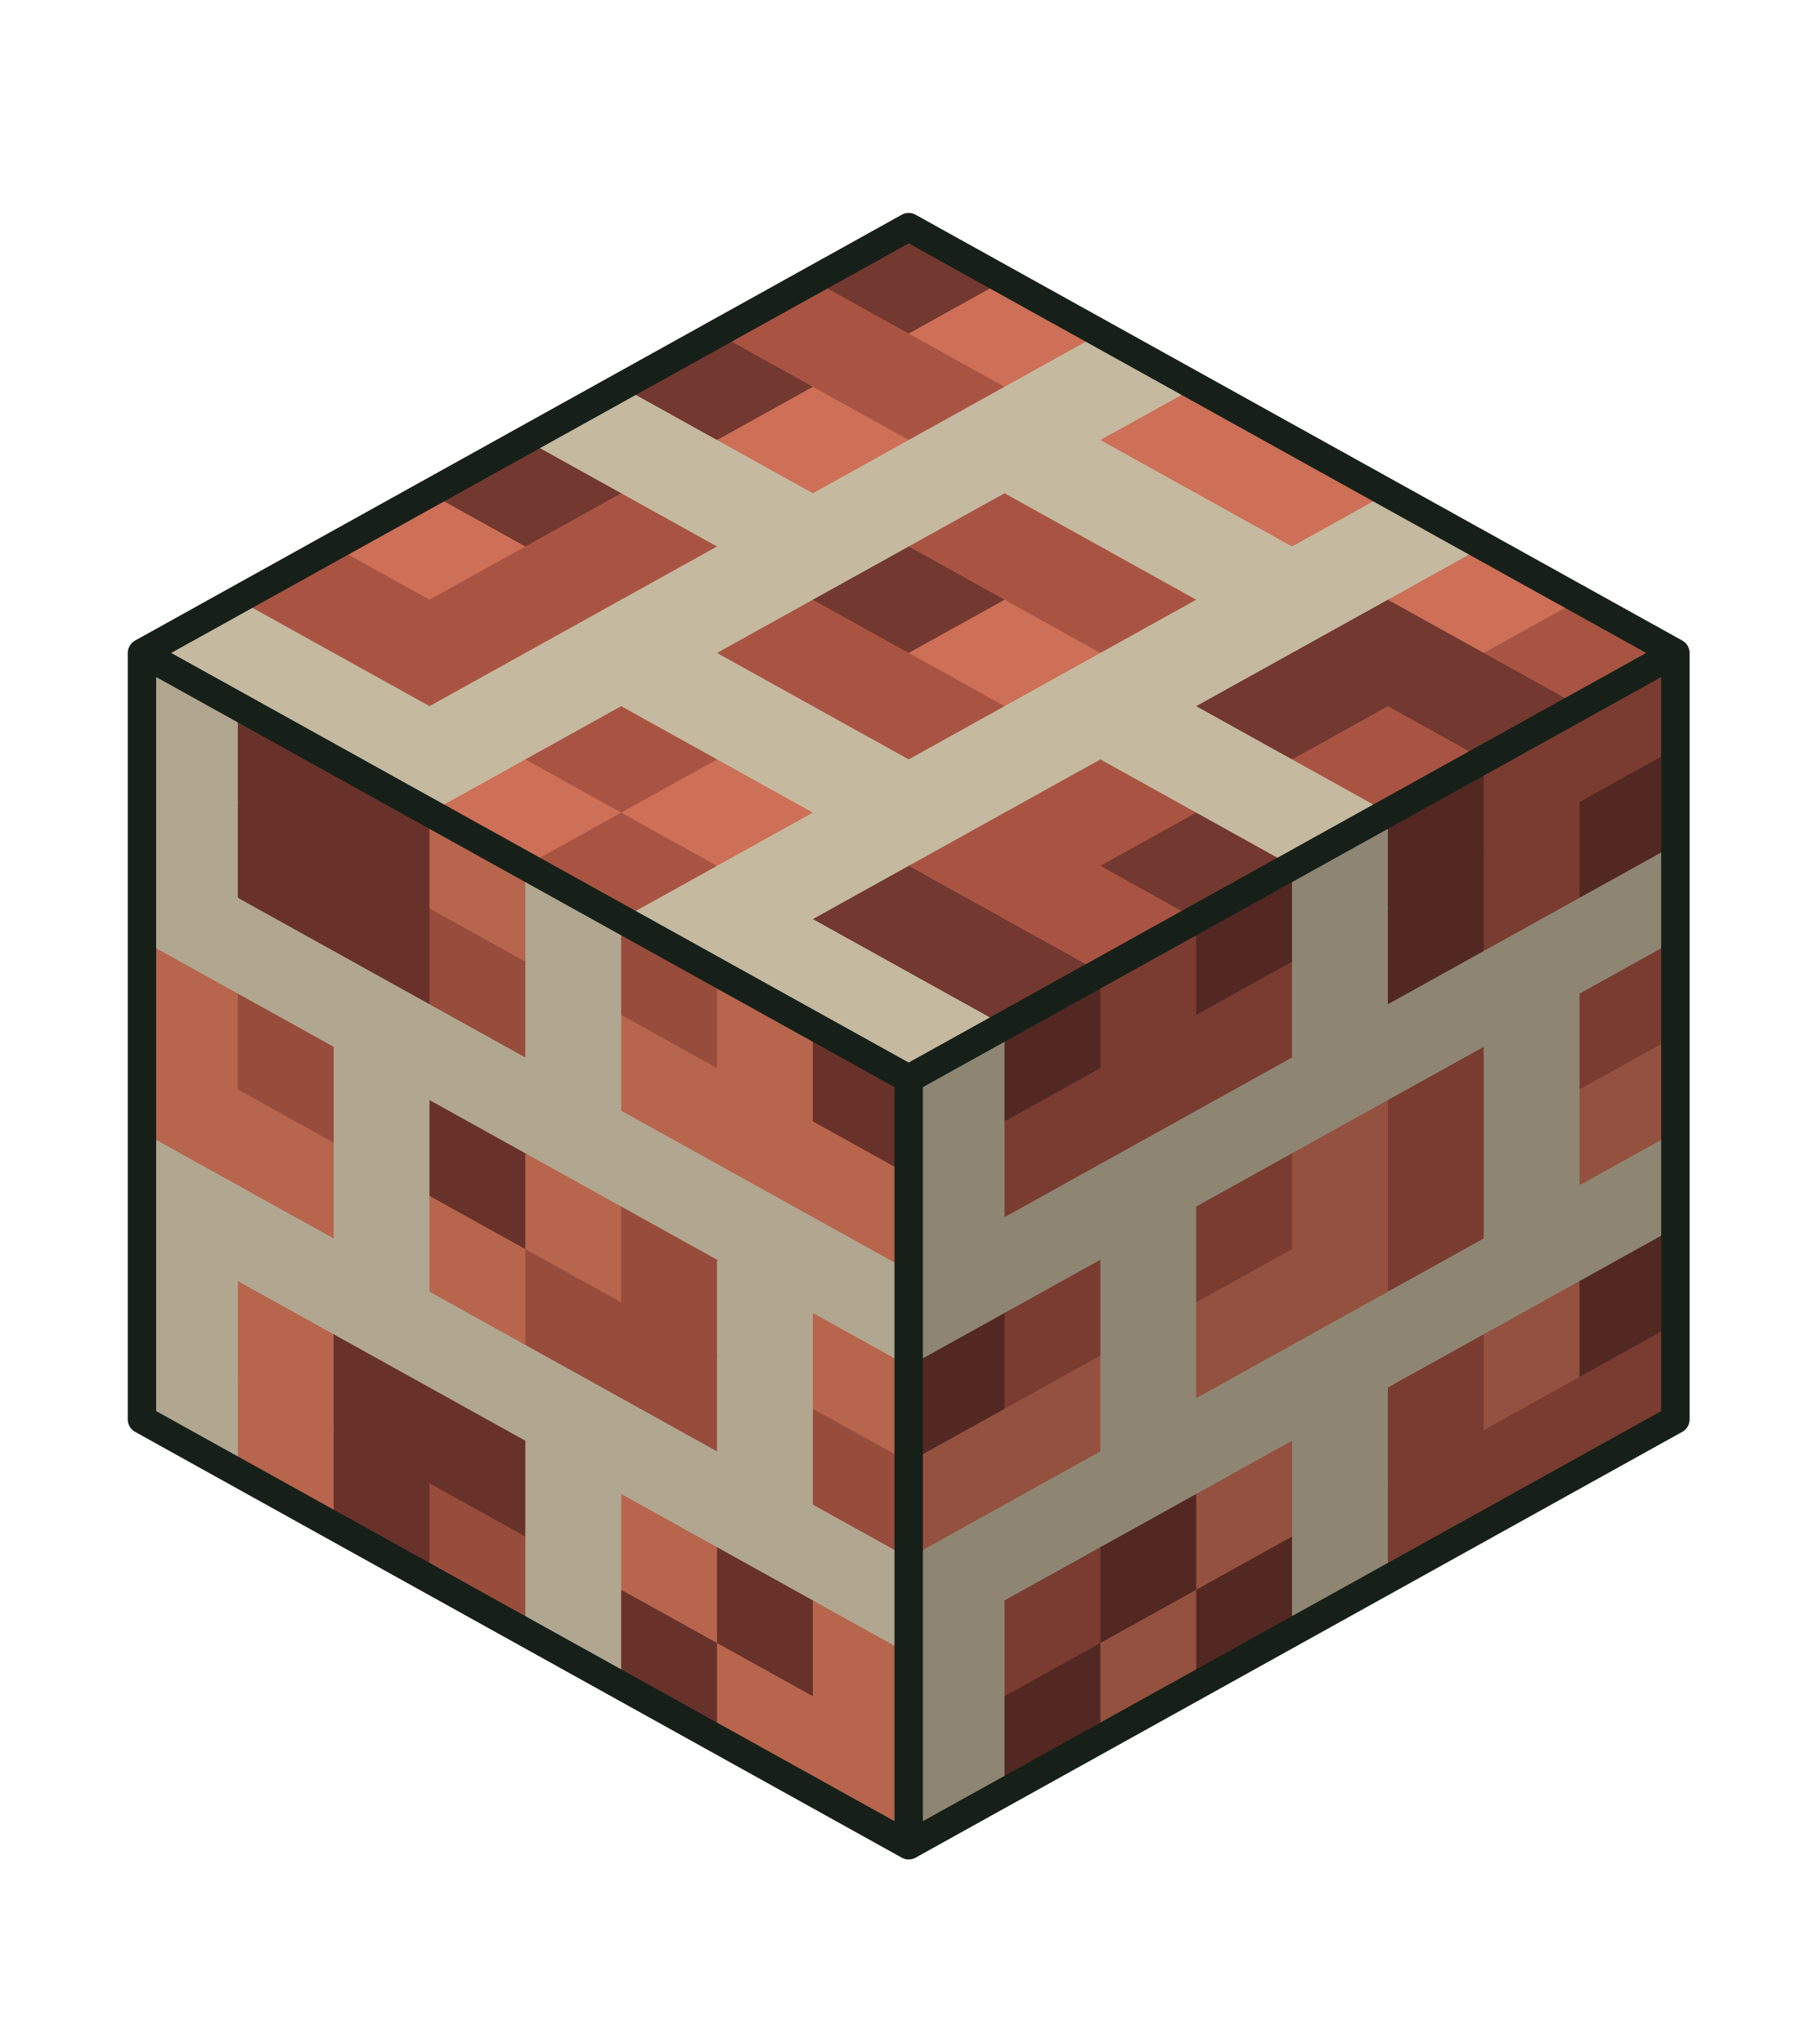
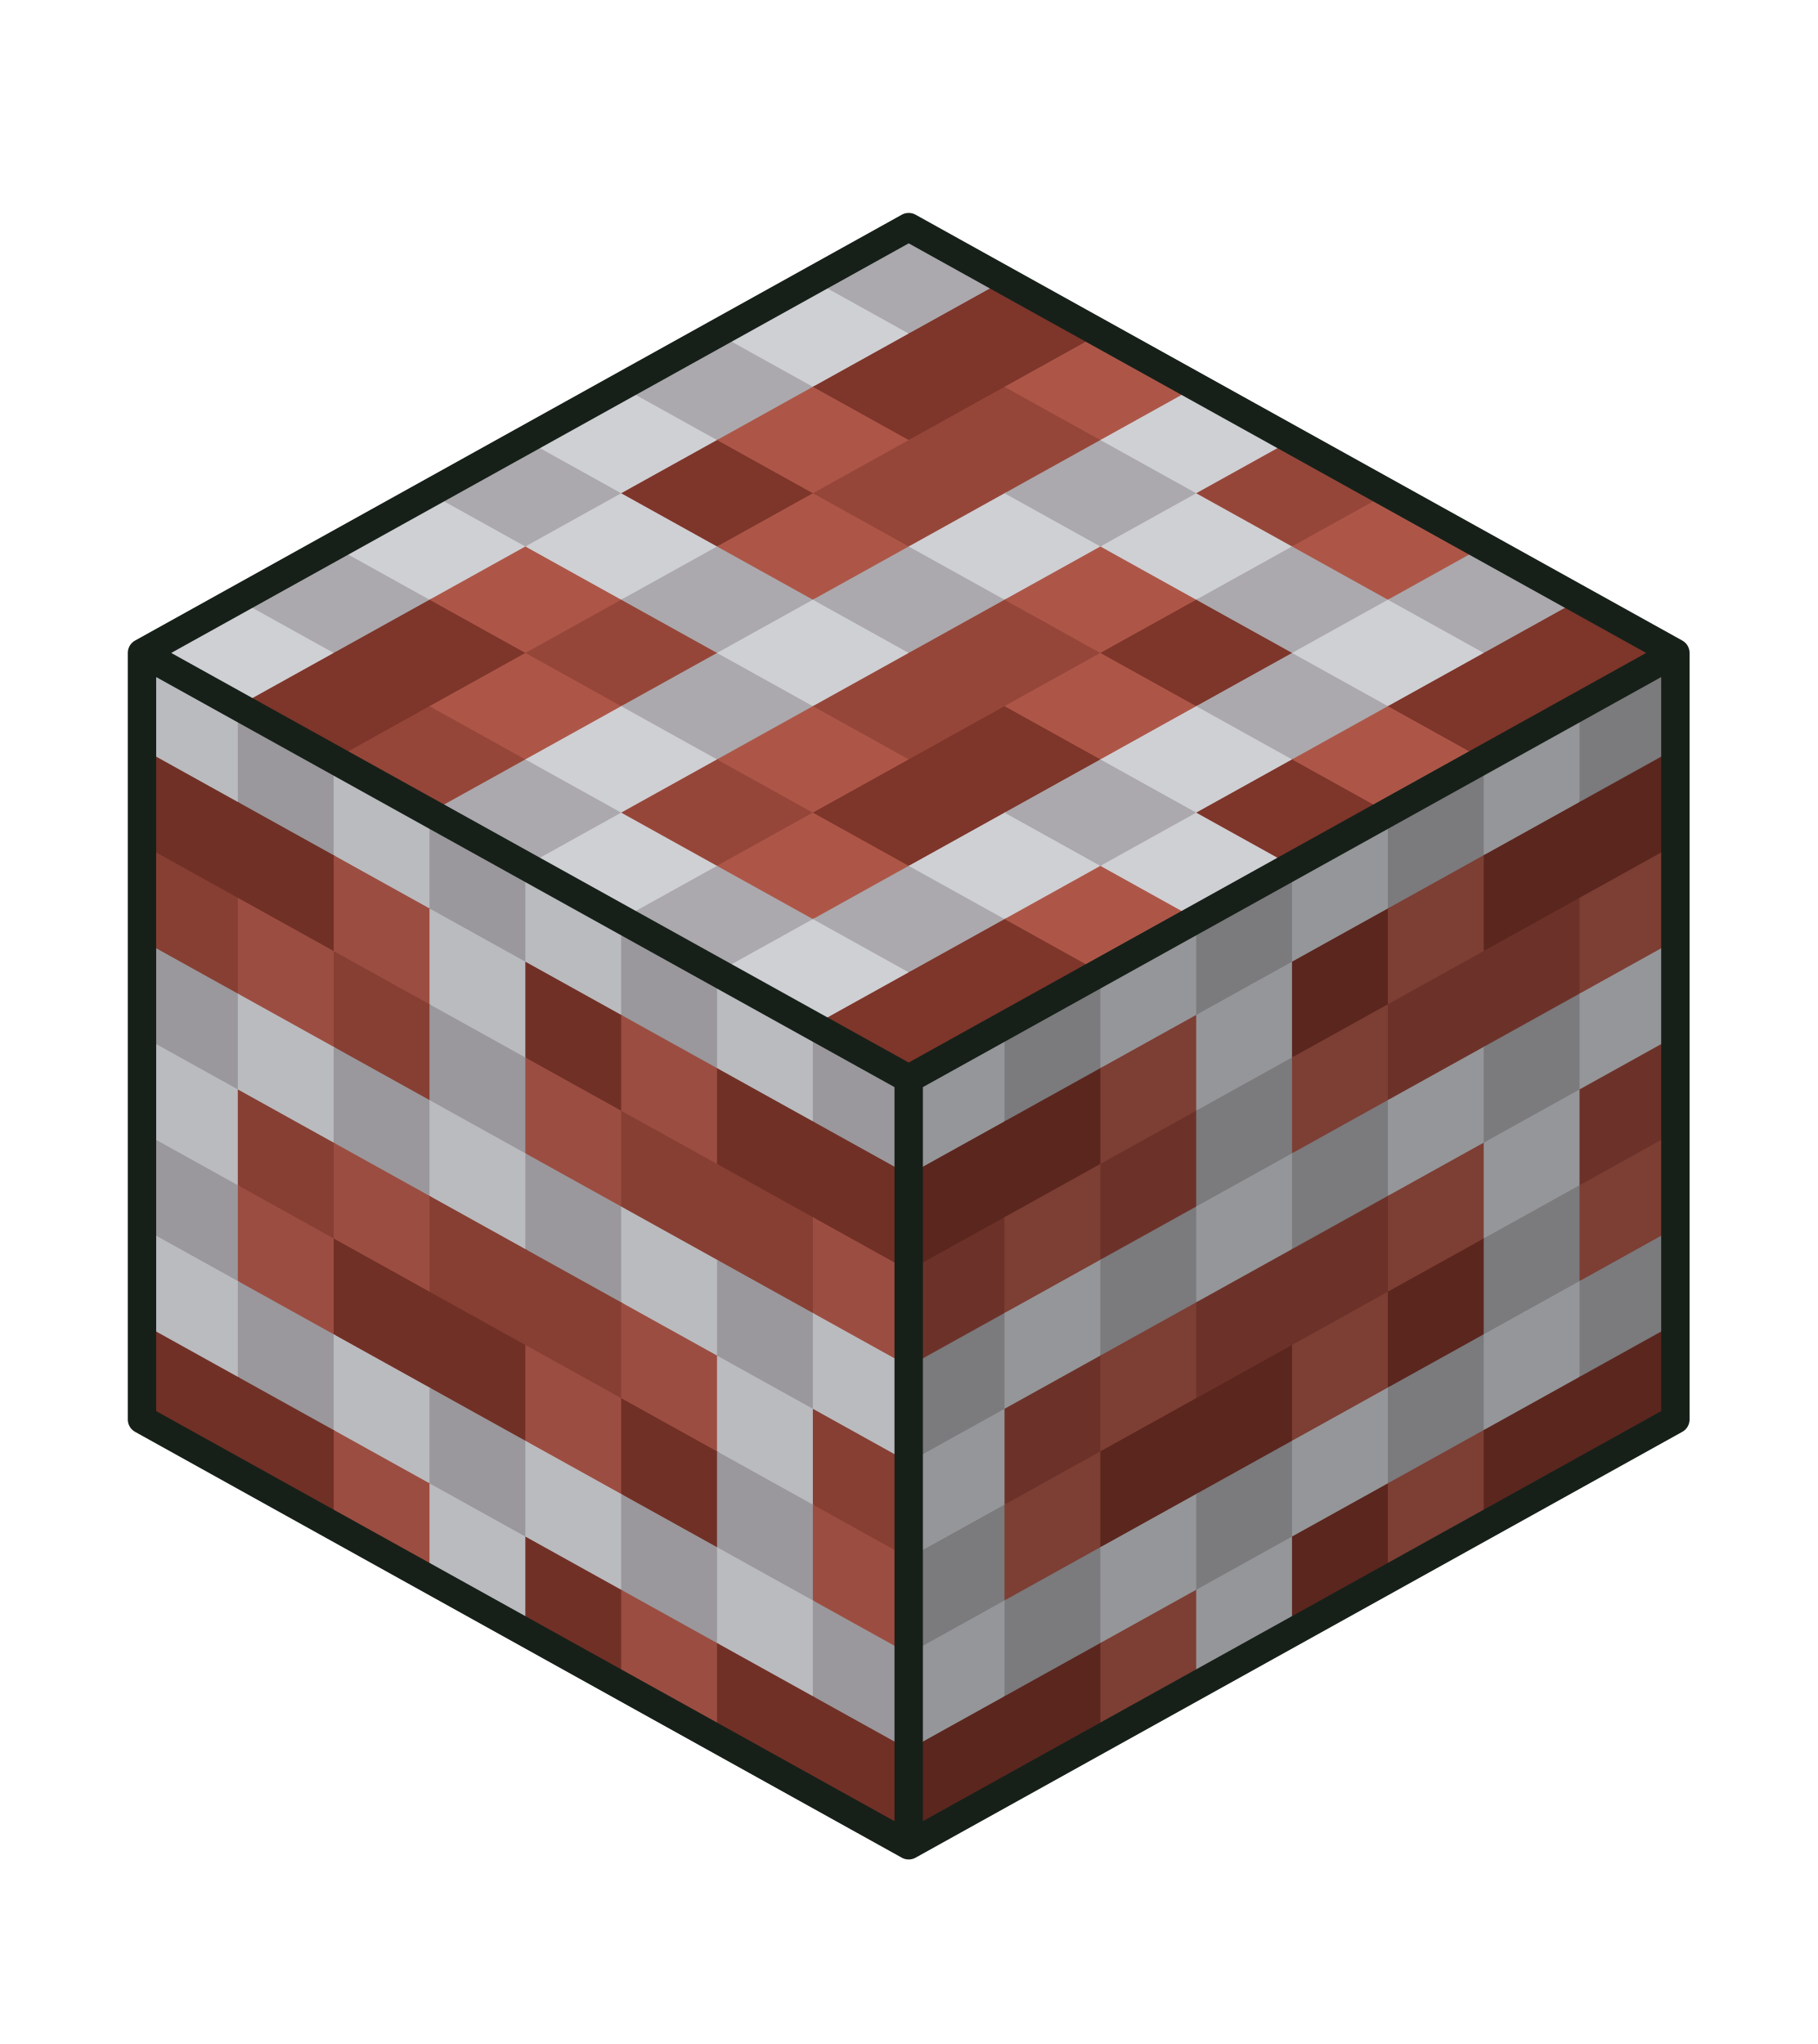
<svg xmlns="http://www.w3.org/2000/svg" viewBox="0 0 128 144" role="img">
  <g transform="matrix(6.75 -3.75 6.75 3.75 10 46)">
-     <rect x="0" y="0" width="1.015" height="1.015" fill="#c5baa0" />
-     <rect x="1" y="0" width="1.015" height="1.015" fill="#a95442" />
-     <rect x="2" y="0" width="1.015" height="1.015" fill="#cd7057" />
-     <rect x="3" y="0" width="1.015" height="1.015" fill="#73382f" />
-     <rect x="4" y="0" width="1.015" height="1.015" fill="#c5baa0" />
-     <rect x="5" y="0" width="1.015" height="1.015" fill="#73382f" />
-     <rect x="6" y="0" width="1.015" height="1.015" fill="#a95442" />
-     <rect x="7" y="0" width="1.015" height="1.015" fill="#73382f" />
-     <rect x="0" y="1" width="1.015" height="1.015" fill="#c5baa0" />
-     <rect x="1" y="1" width="1.015" height="1.015" fill="#a95442" />
-     <rect x="2" y="1" width="1.015" height="1.015" fill="#a95442" />
-     <rect x="3" y="1" width="1.015" height="1.015" fill="#a95442" />
-     <rect x="4" y="1" width="1.015" height="1.015" fill="#c5baa0" />
-     <rect x="5" y="1" width="1.015" height="1.015" fill="#cd7057" />
-     <rect x="6" y="1" width="1.015" height="1.015" fill="#a95442" />
-     <rect x="7" y="1" width="1.015" height="1.015" fill="#cd7057" />
-     <rect x="0" y="2" width="1.015" height="1.015" fill="#c5baa0" />
-     <rect x="1" y="2" width="1.015" height="1.015" fill="#c5baa0" />
-     <rect x="2" y="2" width="1.015" height="1.015" fill="#c5baa0" />
-     <rect x="3" y="2" width="1.015" height="1.015" fill="#c5baa0" />
-     <rect x="4" y="2" width="1.015" height="1.015" fill="#c5baa0" />
-     <rect x="5" y="2" width="1.015" height="1.015" fill="#c5baa0" />
-     <rect x="6" y="2" width="1.015" height="1.015" fill="#c5baa0" />
-     <rect x="7" y="2" width="1.015" height="1.015" fill="#c5baa0" />
-     <rect x="0" y="3" width="1.015" height="1.015" fill="#cd7057" />
-     <rect x="1" y="3" width="1.015" height="1.015" fill="#a95442" />
-     <rect x="2" y="3" width="1.015" height="1.015" fill="#c5baa0" />
-     <rect x="3" y="3" width="1.015" height="1.015" fill="#a95442" />
-     <rect x="4" y="3" width="1.015" height="1.015" fill="#73382f" />
-     <rect x="5" y="3" width="1.015" height="1.015" fill="#a95442" />
-     <rect x="6" y="3" width="1.015" height="1.015" fill="#c5baa0" />
-     <rect x="7" y="3" width="1.015" height="1.015" fill="#cd7057" />
-     <rect x="0" y="4" width="1.015" height="1.015" fill="#a95442" />
-     <rect x="1" y="4" width="1.015" height="1.015" fill="#cd7057" />
-     <rect x="2" y="4" width="1.015" height="1.015" fill="#c5baa0" />
-     <rect x="3" y="4" width="1.015" height="1.015" fill="#a95442" />
-     <rect x="4" y="4" width="1.015" height="1.015" fill="#cd7057" />
-     <rect x="5" y="4" width="1.015" height="1.015" fill="#a95442" />
-     <rect x="6" y="4" width="1.015" height="1.015" fill="#c5baa0" />
-     <rect x="7" y="4" width="1.015" height="1.015" fill="#cd7057" />
-     <rect x="0" y="5" width="1.015" height="1.015" fill="#c5baa0" />
-     <rect x="1" y="5" width="1.015" height="1.015" fill="#c5baa0" />
-     <rect x="2" y="5" width="1.015" height="1.015" fill="#c5baa0" />
-     <rect x="3" y="5" width="1.015" height="1.015" fill="#c5baa0" />
-     <rect x="4" y="5" width="1.015" height="1.015" fill="#c5baa0" />
-     <rect x="5" y="5" width="1.015" height="1.015" fill="#c5baa0" />
-     <rect x="6" y="5" width="1.015" height="1.015" fill="#c5baa0" />
-     <rect x="7" y="5" width="1.015" height="1.015" fill="#c5baa0" />
-     <rect x="0" y="6" width="1.015" height="1.015" fill="#c5baa0" />
-     <rect x="1" y="6" width="1.015" height="1.015" fill="#73382f" />
-     <rect x="2" y="6" width="1.015" height="1.015" fill="#a95442" />
-     <rect x="3" y="6" width="1.015" height="1.015" fill="#a95442" />
-     <rect x="4" y="6" width="1.015" height="1.015" fill="#c5baa0" />
-     <rect x="5" y="6" width="1.015" height="1.015" fill="#73382f" />
-     <rect x="6" y="6" width="1.015" height="1.015" fill="#73382f" />
-     <rect x="7" y="6" width="1.015" height="1.015" fill="#cd7057" />
-     <rect x="0" y="7" width="1.015" height="1.015" fill="#c5baa0" />
-     <rect x="1" y="7" width="1.015" height="1.015" fill="#73382f" />
-     <rect x="2" y="7" width="1.015" height="1.015" fill="#a95442" />
-     <rect x="3" y="7" width="1.015" height="1.015" fill="#73382f" />
-     <rect x="4" y="7" width="1.015" height="1.015" fill="#c5baa0" />
-     <rect x="5" y="7" width="1.015" height="1.015" fill="#a95442" />
-     <rect x="6" y="7" width="1.015" height="1.015" fill="#73382f" />
-     <rect x="7" y="7" width="1.015" height="1.015" fill="#a95442" />
+     <rect x="0" y="0" width="1.015" height="1.015" fill="#cfd0d4" />
+     <rect x="1" y="0" width="1.015" height="1.015" fill="#aba9ad" />
+     <rect x="2" y="0" width="1.015" height="1.015" fill="#cfd0d4" />
+     <rect x="3" y="0" width="1.015" height="1.015" fill="#aba9ad" />
+     <rect x="4" y="0" width="1.015" height="1.015" fill="#cfd0d4" />
+     <rect x="5" y="0" width="1.015" height="1.015" fill="#aba9ad" />
+     <rect x="6" y="0" width="1.015" height="1.015" fill="#cfd0d4" />
+     <rect x="7" y="0" width="1.015" height="1.015" fill="#aba9ad" />
+     <rect x="0" y="1" width="1.015" height="1.015" fill="#7e352a" />
+     <rect x="1" y="1" width="1.015" height="1.015" fill="#7e352a" />
+     <rect x="2" y="1" width="1.015" height="1.015" fill="#ad5648" />
+     <rect x="3" y="1" width="1.015" height="1.015" fill="#cfd0d4" />
+     <rect x="4" y="1" width="1.015" height="1.015" fill="#7e352a" />
+     <rect x="5" y="1" width="1.015" height="1.015" fill="#ad5648" />
+     <rect x="6" y="1" width="1.015" height="1.015" fill="#7e352a" />
+     <rect x="7" y="1" width="1.015" height="1.015" fill="#7e352a" />
+     <rect x="0" y="2" width="1.015" height="1.015" fill="#964639" />
+     <rect x="1" y="2" width="1.015" height="1.015" fill="#ad5648" />
+     <rect x="2" y="2" width="1.015" height="1.015" fill="#964639" />
+     <rect x="3" y="2" width="1.015" height="1.015" fill="#aba9ad" />
+     <rect x="4" y="2" width="1.015" height="1.015" fill="#ad5648" />
+     <rect x="5" y="2" width="1.015" height="1.015" fill="#964639" />
+     <rect x="6" y="2" width="1.015" height="1.015" fill="#964639" />
+     <rect x="7" y="2" width="1.015" height="1.015" fill="#ad5648" />
+     <rect x="0" y="3" width="1.015" height="1.015" fill="#aba9ad" />
+     <rect x="1" y="3" width="1.015" height="1.015" fill="#cfd0d4" />
+     <rect x="2" y="3" width="1.015" height="1.015" fill="#aba9ad" />
+     <rect x="3" y="3" width="1.015" height="1.015" fill="#cfd0d4" />
+     <rect x="4" y="3" width="1.015" height="1.015" fill="#aba9ad" />
+     <rect x="5" y="3" width="1.015" height="1.015" fill="#cfd0d4" />
+     <rect x="6" y="3" width="1.015" height="1.015" fill="#aba9ad" />
+     <rect x="7" y="3" width="1.015" height="1.015" fill="#cfd0d4" />
+     <rect x="0" y="4" width="1.015" height="1.015" fill="#cfd0d4" />
+     <rect x="1" y="4" width="1.015" height="1.015" fill="#964639" />
+     <rect x="2" y="4" width="1.015" height="1.015" fill="#ad5648" />
+     <rect x="3" y="4" width="1.015" height="1.015" fill="#964639" />
+     <rect x="4" y="4" width="1.015" height="1.015" fill="#964639" />
+     <rect x="5" y="4" width="1.015" height="1.015" fill="#ad5648" />
+     <rect x="6" y="4" width="1.015" height="1.015" fill="#cfd0d4" />
+     <rect x="7" y="4" width="1.015" height="1.015" fill="#964639" />
+     <rect x="0" y="5" width="1.015" height="1.015" fill="#aba9ad" />
+     <rect x="1" y="5" width="1.015" height="1.015" fill="#ad5648" />
+     <rect x="2" y="5" width="1.015" height="1.015" fill="#7e352a" />
+     <rect x="3" y="5" width="1.015" height="1.015" fill="#7e352a" />
+     <rect x="4" y="5" width="1.015" height="1.015" fill="#ad5648" />
+     <rect x="5" y="5" width="1.015" height="1.015" fill="#7e352a" />
+     <rect x="6" y="5" width="1.015" height="1.015" fill="#aba9ad" />
+     <rect x="7" y="5" width="1.015" height="1.015" fill="#ad5648" />
+     <rect x="0" y="6" width="1.015" height="1.015" fill="#cfd0d4" />
+     <rect x="1" y="6" width="1.015" height="1.015" fill="#aba9ad" />
+     <rect x="2" y="6" width="1.015" height="1.015" fill="#cfd0d4" />
+     <rect x="3" y="6" width="1.015" height="1.015" fill="#aba9ad" />
+     <rect x="4" y="6" width="1.015" height="1.015" fill="#cfd0d4" />
+     <rect x="5" y="6" width="1.015" height="1.015" fill="#aba9ad" />
+     <rect x="6" y="6" width="1.015" height="1.015" fill="#cfd0d4" />
+     <rect x="7" y="6" width="1.015" height="1.015" fill="#aba9ad" />
+     <rect x="0" y="7" width="1.015" height="1.015" fill="#7e352a" />
+     <rect x="1" y="7" width="1.015" height="1.015" fill="#7e352a" />
+     <rect x="2" y="7" width="1.015" height="1.015" fill="#ad5648" />
+     <rect x="3" y="7" width="1.015" height="1.015" fill="#cfd0d4" />
+     <rect x="4" y="7" width="1.015" height="1.015" fill="#7e352a" />
+     <rect x="5" y="7" width="1.015" height="1.015" fill="#ad5648" />
+     <rect x="6" y="7" width="1.015" height="1.015" fill="#7e352a" />
+     <rect x="7" y="7" width="1.015" height="1.015" fill="#7e352a" />
  </g>
  <g transform="matrix(6.75 3.75 0 6.75 10 46)">
-     <rect x="0" y="0" width="1.015" height="1.015" fill="#b1a790" />
-     <rect x="1" y="0" width="1.015" height="1.015" fill="#68322a" />
-     <rect x="2" y="0" width="1.015" height="1.015" fill="#68322a" />
-     <rect x="3" y="0" width="1.015" height="1.015" fill="#b8654e" />
-     <rect x="4" y="0" width="1.015" height="1.015" fill="#b1a790" />
-     <rect x="5" y="0" width="1.015" height="1.015" fill="#984c3b" />
-     <rect x="6" y="0" width="1.015" height="1.015" fill="#b8654e" />
-     <rect x="7" y="0" width="1.015" height="1.015" fill="#68322a" />
-     <rect x="0" y="1" width="1.015" height="1.015" fill="#b1a790" />
-     <rect x="1" y="1" width="1.015" height="1.015" fill="#68322a" />
-     <rect x="2" y="1" width="1.015" height="1.015" fill="#68322a" />
-     <rect x="3" y="1" width="1.015" height="1.015" fill="#984c3b" />
-     <rect x="4" y="1" width="1.015" height="1.015" fill="#b1a790" />
-     <rect x="5" y="1" width="1.015" height="1.015" fill="#b8654e" />
-     <rect x="6" y="1" width="1.015" height="1.015" fill="#b8654e" />
-     <rect x="7" y="1" width="1.015" height="1.015" fill="#b8654e" />
-     <rect x="0" y="2" width="1.015" height="1.015" fill="#b1a790" />
-     <rect x="1" y="2" width="1.015" height="1.015" fill="#b1a790" />
-     <rect x="2" y="2" width="1.015" height="1.015" fill="#b1a790" />
-     <rect x="3" y="2" width="1.015" height="1.015" fill="#b1a790" />
-     <rect x="4" y="2" width="1.015" height="1.015" fill="#b1a790" />
-     <rect x="5" y="2" width="1.015" height="1.015" fill="#b1a790" />
-     <rect x="6" y="2" width="1.015" height="1.015" fill="#b1a790" />
-     <rect x="7" y="2" width="1.015" height="1.015" fill="#b1a790" />
-     <rect x="0" y="3" width="1.015" height="1.015" fill="#b8654e" />
-     <rect x="1" y="3" width="1.015" height="1.015" fill="#984c3b" />
-     <rect x="2" y="3" width="1.015" height="1.015" fill="#b1a790" />
-     <rect x="3" y="3" width="1.015" height="1.015" fill="#68322a" />
-     <rect x="4" y="3" width="1.015" height="1.015" fill="#b8654e" />
-     <rect x="5" y="3" width="1.015" height="1.015" fill="#984c3b" />
-     <rect x="6" y="3" width="1.015" height="1.015" fill="#b1a790" />
-     <rect x="7" y="3" width="1.015" height="1.015" fill="#b8654e" />
-     <rect x="0" y="4" width="1.015" height="1.015" fill="#b8654e" />
-     <rect x="1" y="4" width="1.015" height="1.015" fill="#b8654e" />
-     <rect x="2" y="4" width="1.015" height="1.015" fill="#b1a790" />
-     <rect x="3" y="4" width="1.015" height="1.015" fill="#b8654e" />
-     <rect x="4" y="4" width="1.015" height="1.015" fill="#984c3b" />
-     <rect x="5" y="4" width="1.015" height="1.015" fill="#984c3b" />
-     <rect x="6" y="4" width="1.015" height="1.015" fill="#b1a790" />
-     <rect x="7" y="4" width="1.015" height="1.015" fill="#984c3b" />
-     <rect x="0" y="5" width="1.015" height="1.015" fill="#b1a790" />
-     <rect x="1" y="5" width="1.015" height="1.015" fill="#b1a790" />
-     <rect x="2" y="5" width="1.015" height="1.015" fill="#b1a790" />
-     <rect x="3" y="5" width="1.015" height="1.015" fill="#b1a790" />
-     <rect x="4" y="5" width="1.015" height="1.015" fill="#b1a790" />
-     <rect x="5" y="5" width="1.015" height="1.015" fill="#b1a790" />
-     <rect x="6" y="5" width="1.015" height="1.015" fill="#b1a790" />
-     <rect x="7" y="5" width="1.015" height="1.015" fill="#b1a790" />
-     <rect x="0" y="6" width="1.015" height="1.015" fill="#b1a790" />
-     <rect x="1" y="6" width="1.015" height="1.015" fill="#b8654e" />
-     <rect x="2" y="6" width="1.015" height="1.015" fill="#68322a" />
-     <rect x="3" y="6" width="1.015" height="1.015" fill="#68322a" />
-     <rect x="4" y="6" width="1.015" height="1.015" fill="#b1a790" />
-     <rect x="5" y="6" width="1.015" height="1.015" fill="#b8654e" />
-     <rect x="6" y="6" width="1.015" height="1.015" fill="#68322a" />
-     <rect x="7" y="6" width="1.015" height="1.015" fill="#b8654e" />
-     <rect x="0" y="7" width="1.015" height="1.015" fill="#b1a790" />
-     <rect x="1" y="7" width="1.015" height="1.015" fill="#b8654e" />
-     <rect x="2" y="7" width="1.015" height="1.015" fill="#68322a" />
-     <rect x="3" y="7" width="1.015" height="1.015" fill="#984c3b" />
-     <rect x="4" y="7" width="1.015" height="1.015" fill="#b1a790" />
-     <rect x="5" y="7" width="1.015" height="1.015" fill="#68322a" />
-     <rect x="6" y="7" width="1.015" height="1.015" fill="#b8654e" />
-     <rect x="7" y="7" width="1.015" height="1.015" fill="#b8654e" />
+     <rect x="0" y="0" width="1.015" height="1.015" fill="#babbbf" />
+     <rect x="1" y="0" width="1.015" height="1.015" fill="#9a989c" />
+     <rect x="2" y="0" width="1.015" height="1.015" fill="#babbbf" />
+     <rect x="3" y="0" width="1.015" height="1.015" fill="#9a989c" />
+     <rect x="4" y="0" width="1.015" height="1.015" fill="#babbbf" />
+     <rect x="5" y="0" width="1.015" height="1.015" fill="#9a989c" />
+     <rect x="6" y="0" width="1.015" height="1.015" fill="#babbbf" />
+     <rect x="7" y="0" width="1.015" height="1.015" fill="#9a989c" />
+     <rect x="0" y="1" width="1.015" height="1.015" fill="#713026" />
+     <rect x="1" y="1" width="1.015" height="1.015" fill="#713026" />
+     <rect x="2" y="1" width="1.015" height="1.015" fill="#9c4d41" />
+     <rect x="3" y="1" width="1.015" height="1.015" fill="#babbbf" />
+     <rect x="4" y="1" width="1.015" height="1.015" fill="#713026" />
+     <rect x="5" y="1" width="1.015" height="1.015" fill="#9c4d41" />
+     <rect x="6" y="1" width="1.015" height="1.015" fill="#713026" />
+     <rect x="7" y="1" width="1.015" height="1.015" fill="#713026" />
+     <rect x="0" y="2" width="1.015" height="1.015" fill="#873f33" />
+     <rect x="1" y="2" width="1.015" height="1.015" fill="#9c4d41" />
+     <rect x="2" y="2" width="1.015" height="1.015" fill="#873f33" />
+     <rect x="3" y="2" width="1.015" height="1.015" fill="#9a989c" />
+     <rect x="4" y="2" width="1.015" height="1.015" fill="#9c4d41" />
+     <rect x="5" y="2" width="1.015" height="1.015" fill="#873f33" />
+     <rect x="6" y="2" width="1.015" height="1.015" fill="#873f33" />
+     <rect x="7" y="2" width="1.015" height="1.015" fill="#9c4d41" />
+     <rect x="0" y="3" width="1.015" height="1.015" fill="#9a989c" />
+     <rect x="1" y="3" width="1.015" height="1.015" fill="#babbbf" />
+     <rect x="2" y="3" width="1.015" height="1.015" fill="#9a989c" />
+     <rect x="3" y="3" width="1.015" height="1.015" fill="#babbbf" />
+     <rect x="4" y="3" width="1.015" height="1.015" fill="#9a989c" />
+     <rect x="5" y="3" width="1.015" height="1.015" fill="#babbbf" />
+     <rect x="6" y="3" width="1.015" height="1.015" fill="#9a989c" />
+     <rect x="7" y="3" width="1.015" height="1.015" fill="#babbbf" />
+     <rect x="0" y="4" width="1.015" height="1.015" fill="#babbbf" />
+     <rect x="1" y="4" width="1.015" height="1.015" fill="#873f33" />
+     <rect x="2" y="4" width="1.015" height="1.015" fill="#9c4d41" />
+     <rect x="3" y="4" width="1.015" height="1.015" fill="#873f33" />
+     <rect x="4" y="4" width="1.015" height="1.015" fill="#873f33" />
+     <rect x="5" y="4" width="1.015" height="1.015" fill="#9c4d41" />
+     <rect x="6" y="4" width="1.015" height="1.015" fill="#babbbf" />
+     <rect x="7" y="4" width="1.015" height="1.015" fill="#873f33" />
+     <rect x="0" y="5" width="1.015" height="1.015" fill="#9a989c" />
+     <rect x="1" y="5" width="1.015" height="1.015" fill="#9c4d41" />
+     <rect x="2" y="5" width="1.015" height="1.015" fill="#713026" />
+     <rect x="3" y="5" width="1.015" height="1.015" fill="#713026" />
+     <rect x="4" y="5" width="1.015" height="1.015" fill="#9c4d41" />
+     <rect x="5" y="5" width="1.015" height="1.015" fill="#713026" />
+     <rect x="6" y="5" width="1.015" height="1.015" fill="#9a989c" />
+     <rect x="7" y="5" width="1.015" height="1.015" fill="#9c4d41" />
+     <rect x="0" y="6" width="1.015" height="1.015" fill="#babbbf" />
+     <rect x="1" y="6" width="1.015" height="1.015" fill="#9a989c" />
+     <rect x="2" y="6" width="1.015" height="1.015" fill="#babbbf" />
+     <rect x="3" y="6" width="1.015" height="1.015" fill="#9a989c" />
+     <rect x="4" y="6" width="1.015" height="1.015" fill="#babbbf" />
+     <rect x="5" y="6" width="1.015" height="1.015" fill="#9a989c" />
+     <rect x="6" y="6" width="1.015" height="1.015" fill="#babbbf" />
+     <rect x="7" y="6" width="1.015" height="1.015" fill="#9a989c" />
+     <rect x="0" y="7" width="1.015" height="1.015" fill="#713026" />
+     <rect x="1" y="7" width="1.015" height="1.015" fill="#713026" />
+     <rect x="2" y="7" width="1.015" height="1.015" fill="#9c4d41" />
+     <rect x="3" y="7" width="1.015" height="1.015" fill="#babbbf" />
+     <rect x="4" y="7" width="1.015" height="1.015" fill="#713026" />
+     <rect x="5" y="7" width="1.015" height="1.015" fill="#9c4d41" />
+     <rect x="6" y="7" width="1.015" height="1.015" fill="#713026" />
+     <rect x="7" y="7" width="1.015" height="1.015" fill="#713026" />
  </g>
  <g transform="matrix(6.75 -3.75 0 6.75 64 76)">
-     <rect x="0" y="0" width="1.015" height="1.015" fill="#8e8673" />
-     <rect x="1" y="0" width="1.015" height="1.015" fill="#532822" />
-     <rect x="2" y="0" width="1.015" height="1.015" fill="#7a3c30" />
-     <rect x="3" y="0" width="1.015" height="1.015" fill="#532822" />
-     <rect x="4" y="0" width="1.015" height="1.015" fill="#8e8673" />
-     <rect x="5" y="0" width="1.015" height="1.015" fill="#532822" />
-     <rect x="6" y="0" width="1.015" height="1.015" fill="#7a3c30" />
-     <rect x="7" y="0" width="1.015" height="1.015" fill="#7a3c30" />
-     <rect x="0" y="1" width="1.015" height="1.015" fill="#8e8673" />
-     <rect x="1" y="1" width="1.015" height="1.015" fill="#7a3c30" />
-     <rect x="2" y="1" width="1.015" height="1.015" fill="#7a3c30" />
-     <rect x="3" y="1" width="1.015" height="1.015" fill="#7a3c30" />
-     <rect x="4" y="1" width="1.015" height="1.015" fill="#8e8673" />
-     <rect x="5" y="1" width="1.015" height="1.015" fill="#532822" />
-     <rect x="6" y="1" width="1.015" height="1.015" fill="#7a3c30" />
-     <rect x="7" y="1" width="1.015" height="1.015" fill="#532822" />
-     <rect x="0" y="2" width="1.015" height="1.015" fill="#8e8673" />
-     <rect x="1" y="2" width="1.015" height="1.015" fill="#8e8673" />
-     <rect x="2" y="2" width="1.015" height="1.015" fill="#8e8673" />
-     <rect x="3" y="2" width="1.015" height="1.015" fill="#8e8673" />
-     <rect x="4" y="2" width="1.015" height="1.015" fill="#8e8673" />
-     <rect x="5" y="2" width="1.015" height="1.015" fill="#8e8673" />
-     <rect x="6" y="2" width="1.015" height="1.015" fill="#8e8673" />
-     <rect x="7" y="2" width="1.015" height="1.015" fill="#8e8673" />
-     <rect x="0" y="3" width="1.015" height="1.015" fill="#532822" />
-     <rect x="1" y="3" width="1.015" height="1.015" fill="#7a3c30" />
-     <rect x="2" y="3" width="1.015" height="1.015" fill="#8e8673" />
-     <rect x="3" y="3" width="1.015" height="1.015" fill="#7a3c30" />
-     <rect x="4" y="3" width="1.015" height="1.015" fill="#94513f" />
-     <rect x="5" y="3" width="1.015" height="1.015" fill="#7a3c30" />
-     <rect x="6" y="3" width="1.015" height="1.015" fill="#8e8673" />
-     <rect x="7" y="3" width="1.015" height="1.015" fill="#7a3c30" />
-     <rect x="0" y="4" width="1.015" height="1.015" fill="#94513f" />
-     <rect x="1" y="4" width="1.015" height="1.015" fill="#94513f" />
-     <rect x="2" y="4" width="1.015" height="1.015" fill="#8e8673" />
-     <rect x="3" y="4" width="1.015" height="1.015" fill="#94513f" />
-     <rect x="4" y="4" width="1.015" height="1.015" fill="#94513f" />
-     <rect x="5" y="4" width="1.015" height="1.015" fill="#7a3c30" />
-     <rect x="6" y="4" width="1.015" height="1.015" fill="#8e8673" />
-     <rect x="7" y="4" width="1.015" height="1.015" fill="#94513f" />
-     <rect x="0" y="5" width="1.015" height="1.015" fill="#8e8673" />
-     <rect x="1" y="5" width="1.015" height="1.015" fill="#8e8673" />
-     <rect x="2" y="5" width="1.015" height="1.015" fill="#8e8673" />
-     <rect x="3" y="5" width="1.015" height="1.015" fill="#8e8673" />
-     <rect x="4" y="5" width="1.015" height="1.015" fill="#8e8673" />
-     <rect x="5" y="5" width="1.015" height="1.015" fill="#8e8673" />
-     <rect x="6" y="5" width="1.015" height="1.015" fill="#8e8673" />
-     <rect x="7" y="5" width="1.015" height="1.015" fill="#8e8673" />
-     <rect x="0" y="6" width="1.015" height="1.015" fill="#8e8673" />
-     <rect x="1" y="6" width="1.015" height="1.015" fill="#7a3c30" />
-     <rect x="2" y="6" width="1.015" height="1.015" fill="#532822" />
-     <rect x="3" y="6" width="1.015" height="1.015" fill="#94513f" />
-     <rect x="4" y="6" width="1.015" height="1.015" fill="#8e8673" />
-     <rect x="5" y="6" width="1.015" height="1.015" fill="#7a3c30" />
-     <rect x="6" y="6" width="1.015" height="1.015" fill="#94513f" />
-     <rect x="7" y="6" width="1.015" height="1.015" fill="#532822" />
-     <rect x="0" y="7" width="1.015" height="1.015" fill="#8e8673" />
-     <rect x="1" y="7" width="1.015" height="1.015" fill="#532822" />
-     <rect x="2" y="7" width="1.015" height="1.015" fill="#94513f" />
-     <rect x="3" y="7" width="1.015" height="1.015" fill="#532822" />
-     <rect x="4" y="7" width="1.015" height="1.015" fill="#8e8673" />
-     <rect x="5" y="7" width="1.015" height="1.015" fill="#7a3c30" />
-     <rect x="6" y="7" width="1.015" height="1.015" fill="#7a3c30" />
-     <rect x="7" y="7" width="1.015" height="1.015" fill="#7a3c30" />
+     <rect x="0" y="0" width="1.015" height="1.015" fill="#959699" />
+     <rect x="1" y="0" width="1.015" height="1.015" fill="#7b7a7d" />
+     <rect x="2" y="0" width="1.015" height="1.015" fill="#959699" />
+     <rect x="3" y="0" width="1.015" height="1.015" fill="#7b7a7d" />
+     <rect x="4" y="0" width="1.015" height="1.015" fill="#959699" />
+     <rect x="5" y="0" width="1.015" height="1.015" fill="#7b7a7d" />
+     <rect x="6" y="0" width="1.015" height="1.015" fill="#959699" />
+     <rect x="7" y="0" width="1.015" height="1.015" fill="#7b7a7d" />
+     <rect x="0" y="1" width="1.015" height="1.015" fill="#5b261e" />
+     <rect x="1" y="1" width="1.015" height="1.015" fill="#5b261e" />
+     <rect x="2" y="1" width="1.015" height="1.015" fill="#7d3e34" />
+     <rect x="3" y="1" width="1.015" height="1.015" fill="#959699" />
+     <rect x="4" y="1" width="1.015" height="1.015" fill="#5b261e" />
+     <rect x="5" y="1" width="1.015" height="1.015" fill="#7d3e34" />
+     <rect x="6" y="1" width="1.015" height="1.015" fill="#5b261e" />
+     <rect x="7" y="1" width="1.015" height="1.015" fill="#5b261e" />
+     <rect x="0" y="2" width="1.015" height="1.015" fill="#6c3229" />
+     <rect x="1" y="2" width="1.015" height="1.015" fill="#7d3e34" />
+     <rect x="2" y="2" width="1.015" height="1.015" fill="#6c3229" />
+     <rect x="3" y="2" width="1.015" height="1.015" fill="#7b7a7d" />
+     <rect x="4" y="2" width="1.015" height="1.015" fill="#7d3e34" />
+     <rect x="5" y="2" width="1.015" height="1.015" fill="#6c3229" />
+     <rect x="6" y="2" width="1.015" height="1.015" fill="#6c3229" />
+     <rect x="7" y="2" width="1.015" height="1.015" fill="#7d3e34" />
+     <rect x="0" y="3" width="1.015" height="1.015" fill="#7b7a7d" />
+     <rect x="1" y="3" width="1.015" height="1.015" fill="#959699" />
+     <rect x="2" y="3" width="1.015" height="1.015" fill="#7b7a7d" />
+     <rect x="3" y="3" width="1.015" height="1.015" fill="#959699" />
+     <rect x="4" y="3" width="1.015" height="1.015" fill="#7b7a7d" />
+     <rect x="5" y="3" width="1.015" height="1.015" fill="#959699" />
+     <rect x="6" y="3" width="1.015" height="1.015" fill="#7b7a7d" />
+     <rect x="7" y="3" width="1.015" height="1.015" fill="#959699" />
+     <rect x="0" y="4" width="1.015" height="1.015" fill="#959699" />
+     <rect x="1" y="4" width="1.015" height="1.015" fill="#6c3229" />
+     <rect x="2" y="4" width="1.015" height="1.015" fill="#7d3e34" />
+     <rect x="3" y="4" width="1.015" height="1.015" fill="#6c3229" />
+     <rect x="4" y="4" width="1.015" height="1.015" fill="#6c3229" />
+     <rect x="5" y="4" width="1.015" height="1.015" fill="#7d3e34" />
+     <rect x="6" y="4" width="1.015" height="1.015" fill="#959699" />
+     <rect x="7" y="4" width="1.015" height="1.015" fill="#6c3229" />
+     <rect x="0" y="5" width="1.015" height="1.015" fill="#7b7a7d" />
+     <rect x="1" y="5" width="1.015" height="1.015" fill="#7d3e34" />
+     <rect x="2" y="5" width="1.015" height="1.015" fill="#5b261e" />
+     <rect x="3" y="5" width="1.015" height="1.015" fill="#5b261e" />
+     <rect x="4" y="5" width="1.015" height="1.015" fill="#7d3e34" />
+     <rect x="5" y="5" width="1.015" height="1.015" fill="#5b261e" />
+     <rect x="6" y="5" width="1.015" height="1.015" fill="#7b7a7d" />
+     <rect x="7" y="5" width="1.015" height="1.015" fill="#7d3e34" />
+     <rect x="0" y="6" width="1.015" height="1.015" fill="#959699" />
+     <rect x="1" y="6" width="1.015" height="1.015" fill="#7b7a7d" />
+     <rect x="2" y="6" width="1.015" height="1.015" fill="#959699" />
+     <rect x="3" y="6" width="1.015" height="1.015" fill="#7b7a7d" />
+     <rect x="4" y="6" width="1.015" height="1.015" fill="#959699" />
+     <rect x="5" y="6" width="1.015" height="1.015" fill="#7b7a7d" />
+     <rect x="6" y="6" width="1.015" height="1.015" fill="#959699" />
+     <rect x="7" y="6" width="1.015" height="1.015" fill="#7b7a7d" />
+     <rect x="0" y="7" width="1.015" height="1.015" fill="#5b261e" />
+     <rect x="1" y="7" width="1.015" height="1.015" fill="#5b261e" />
+     <rect x="2" y="7" width="1.015" height="1.015" fill="#7d3e34" />
+     <rect x="3" y="7" width="1.015" height="1.015" fill="#959699" />
+     <rect x="4" y="7" width="1.015" height="1.015" fill="#5b261e" />
+     <rect x="5" y="7" width="1.015" height="1.015" fill="#7d3e34" />
+     <rect x="6" y="7" width="1.015" height="1.015" fill="#5b261e" />
+     <rect x="7" y="7" width="1.015" height="1.015" fill="#5b261e" />
  </g>
  <path d="M64 16 118 46V100L64 130 10 100V46Z M10 46 64 76 118 46 M64 76V130" fill="none" stroke="#162019" stroke-width="2" stroke-linejoin="round" />
</svg>
